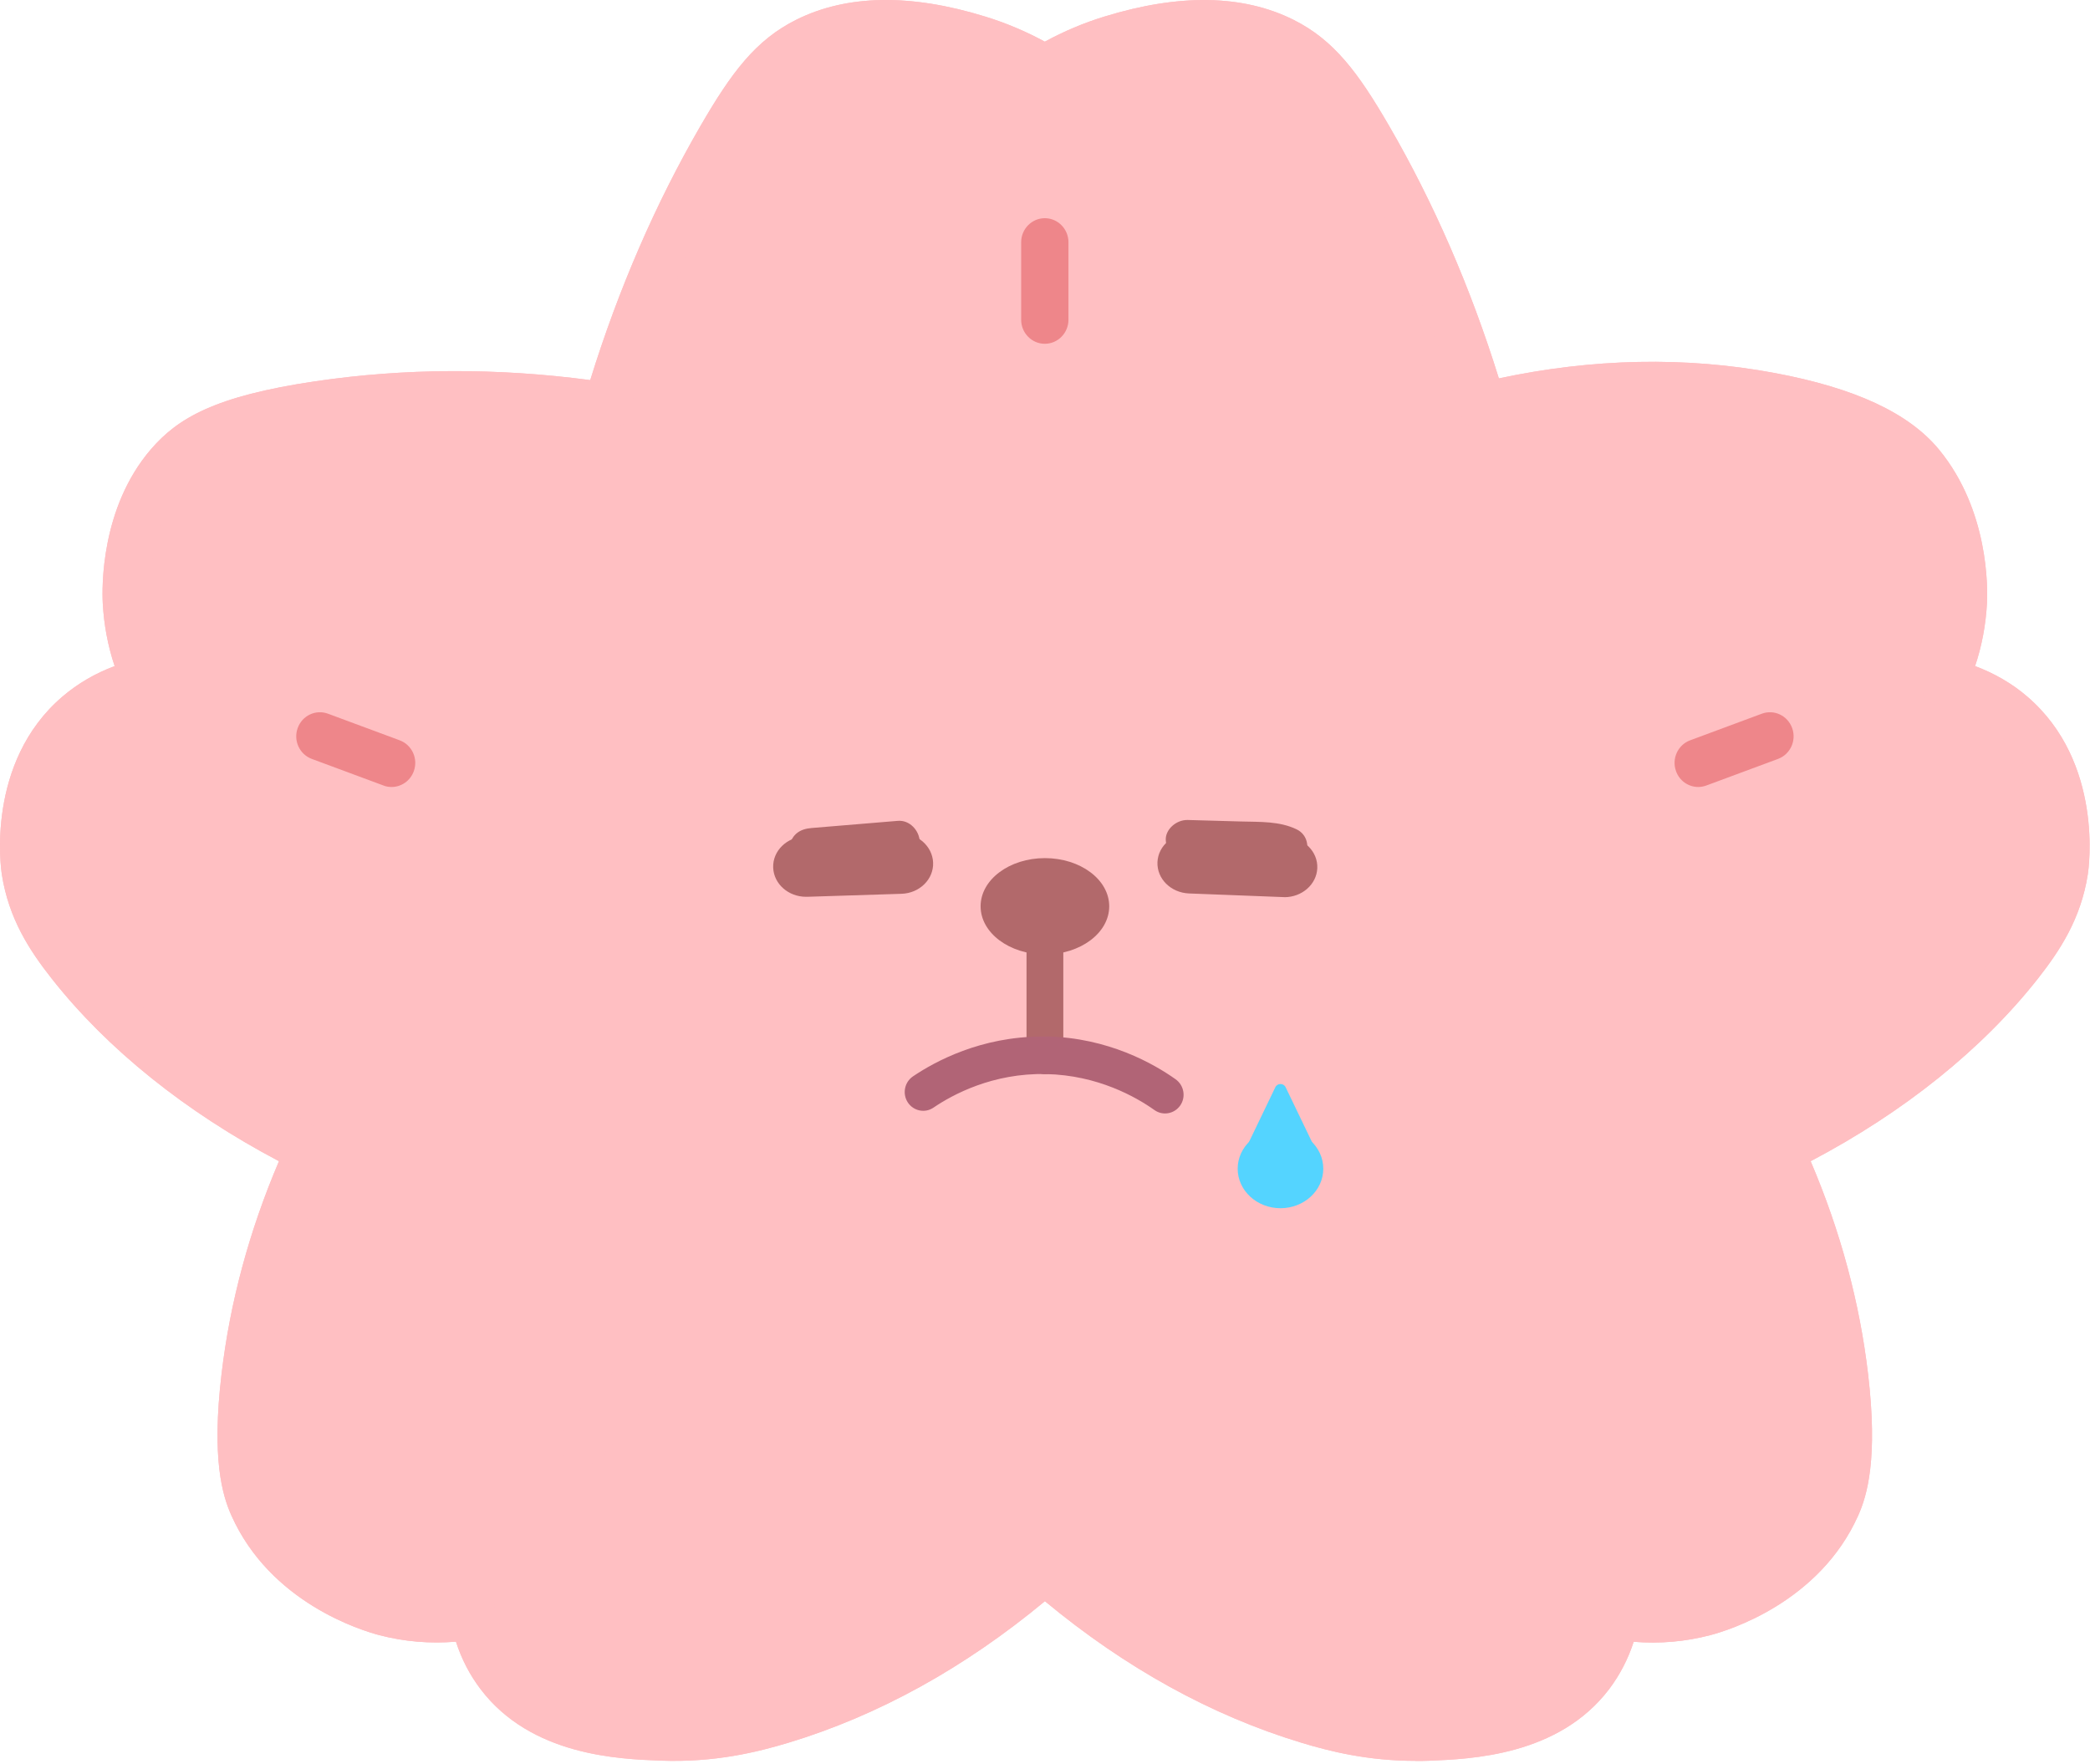
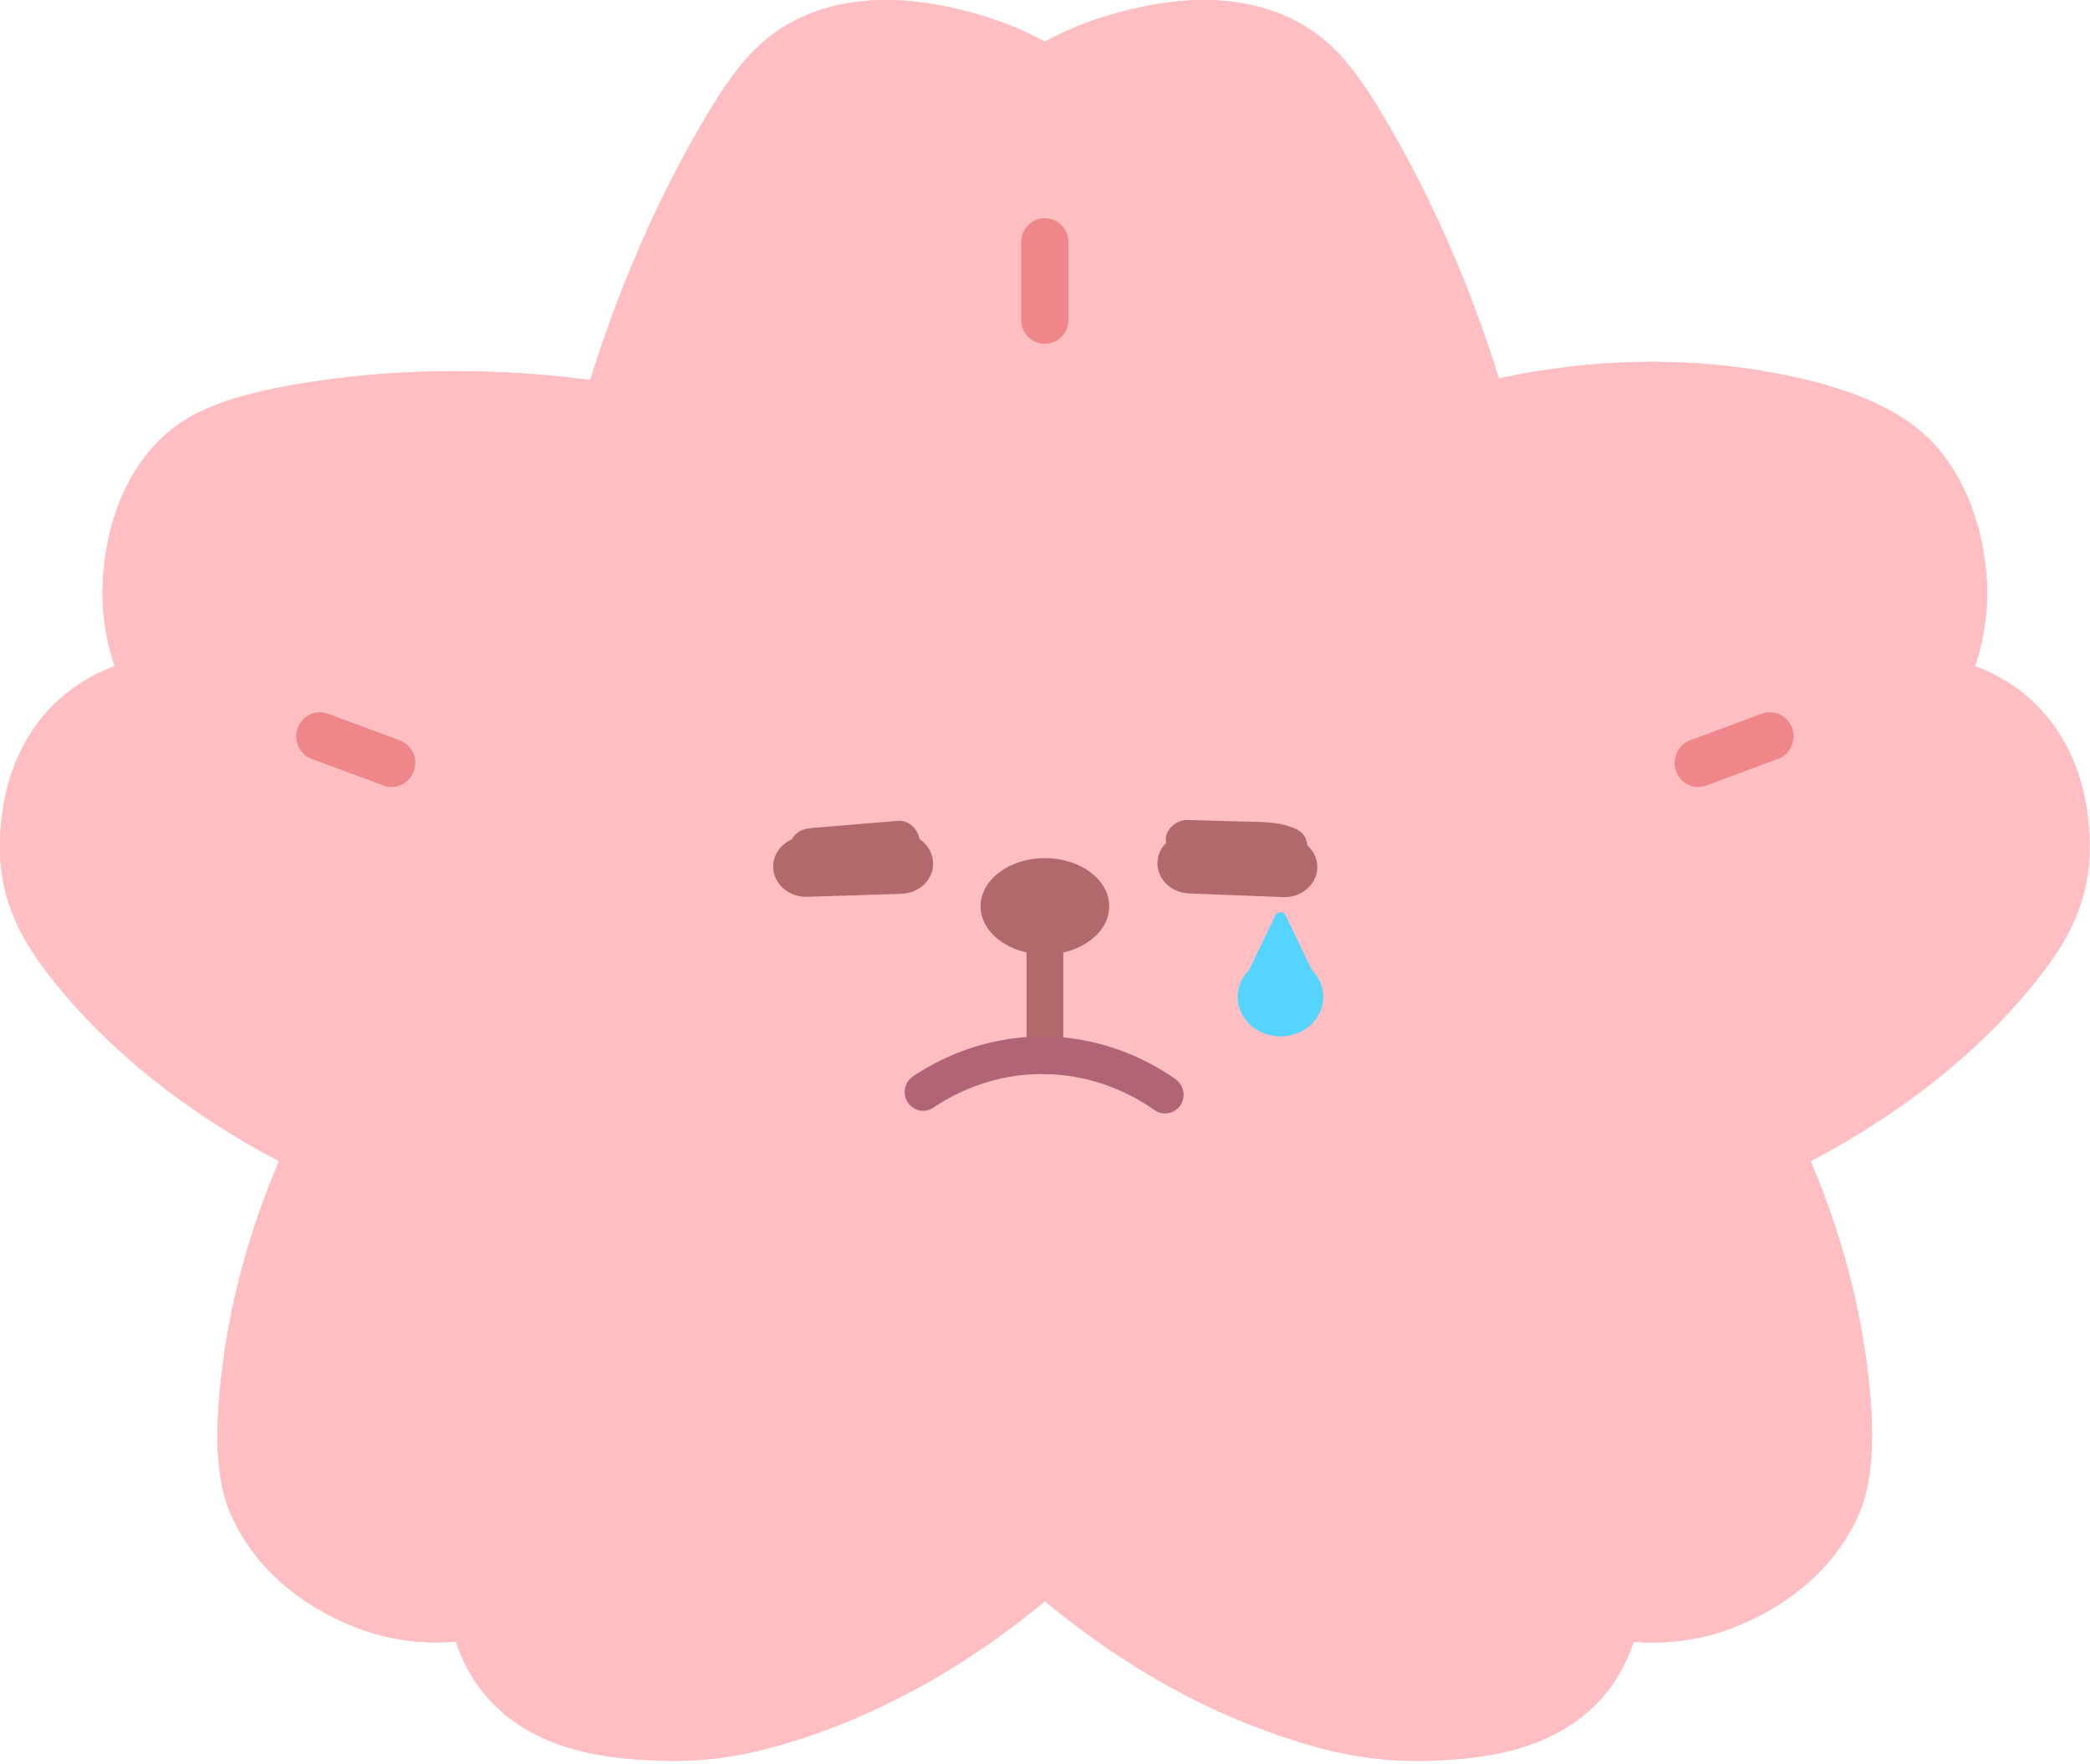
<svg xmlns="http://www.w3.org/2000/svg" width="365" height="308" viewBox="0 0 365 308" fill="none">
  <path d="M351.41 124.811C346.914 120.969 342.088 119.589 339.427 119.048C340.766 116.157 342.601 111.308 342.913 105.079C343.005 103.288 343.427 90.774 335.499 81.15C333.462 78.67 327.81 72.665 309.165 69.196C298.742 67.256 281.198 65.54 258.956 70.967C252.79 49.93 245.009 34.338 239.026 24.006C233.612 14.662 229.906 10.074 224.07 7.165C212.233 1.253 198.286 5.542 194.084 6.848C189.019 8.414 185.091 10.466 182.485 12.032C179.88 10.466 175.934 8.396 170.887 6.848C166.667 5.542 152.72 1.253 140.901 7.165C135.066 10.074 131.377 14.681 125.945 24.006C119.944 34.338 112.181 49.93 106.015 70.967C84.544 67.722 67.257 68.972 55.677 70.669C39.326 73.075 33.454 76.525 29.472 81.15C21.525 90.364 21.966 103.177 22.058 105.079C22.37 111.289 24.205 116.157 25.544 119.048C22.865 119.589 18.057 120.969 13.561 124.811C1.963 134.733 4.238 151.108 4.385 151.966C5.413 158.643 8.569 163.548 12.258 168.229C18.204 175.801 30.683 189.229 54.117 200.811C46.557 217.223 43.859 231.23 42.776 240.48C41.07 254.99 43.033 260.38 44.171 262.898C50.374 276.811 65.624 281.045 67.275 281.474C73.735 283.171 79.314 282.649 82.691 282.07C83.223 284.812 84.397 288.71 87.205 292.403C94.839 302.474 108.603 302.996 115.558 303.257C124.091 303.574 131.01 301.97 136.552 300.31C146.425 297.326 163.565 290.594 182.504 274.163C201.442 290.594 218.583 297.326 228.456 300.31C233.979 301.989 240.916 303.593 249.45 303.257C256.423 302.996 270.168 302.474 277.803 292.403C280.61 288.71 281.767 284.812 282.317 282.07C285.694 282.667 291.272 283.171 297.732 281.474C299.365 281.045 314.616 276.811 320.837 262.898C321.956 260.38 323.938 254.99 322.231 240.48C321.149 231.248 318.451 217.223 310.89 200.811C334.343 189.248 346.804 175.801 352.75 168.229C356.438 163.548 359.576 158.624 360.622 151.966C360.751 151.089 363.026 134.733 351.447 124.811H351.41Z" fill="#FFBFC2" />
  <path d="M351.409 124.811C346.913 120.969 342.087 119.589 339.426 119.048C340.765 116.157 342.6 111.308 342.912 105.079C343.004 103.288 343.426 90.774 335.498 81.15C333.461 78.67 327.809 72.665 309.164 69.196C298.741 67.256 281.197 65.54 258.955 70.967C252.789 49.93 245.008 34.338 239.025 24.006C233.611 14.662 229.905 10.074 224.069 7.165C212.232 1.253 198.285 5.542 194.083 6.848C189.018 8.414 185.09 10.466 182.485 12.032C179.879 10.466 175.933 8.396 170.886 6.848C166.666 5.542 152.719 1.253 140.9 7.165C135.065 10.074 131.376 14.681 125.944 24.006C119.943 34.338 112.18 49.93 106.014 70.967C84.543 67.722 67.256 68.972 55.676 70.669C39.325 73.075 33.453 76.525 29.471 81.15C21.524 90.364 21.965 103.177 22.057 105.079C22.369 111.289 24.204 116.157 25.543 119.048C22.864 119.589 18.056 120.969 13.56 124.811C1.962 134.733 4.237 151.108 4.384 151.966C5.412 158.643 8.568 163.548 12.257 168.229C18.203 175.801 30.682 189.229 54.117 200.811C46.556 217.223 43.858 231.23 42.775 240.48C41.069 254.99 43.032 260.38 44.17 262.898C50.373 276.811 65.623 281.045 67.275 281.474C73.734 283.171 79.313 282.649 82.69 282.07C83.222 284.812 84.396 288.71 87.204 292.403C94.838 302.474 108.602 302.996 115.557 303.257C124.09 303.574 131.009 301.97 136.551 300.31C146.424 297.326 163.564 290.594 182.503 274.163C201.442 290.594 218.582 297.326 228.455 300.31C233.978 301.989 240.915 303.593 249.449 303.257C256.422 302.996 270.167 302.474 277.802 292.403C280.609 288.71 281.766 284.812 282.316 282.07C285.693 282.667 291.272 283.171 297.731 281.474C299.364 281.045 314.615 276.811 320.836 262.898C321.955 260.38 323.937 254.99 322.23 240.48C321.148 231.248 318.45 217.223 310.889 200.811C334.342 189.248 346.803 175.801 352.749 168.229C356.437 163.548 359.575 158.624 360.621 151.966C360.75 151.089 363.025 134.733 351.446 124.811H351.409Z" fill="#FFBFC2" />
  <path d="M247.193 307.511C238.879 307.511 232.236 305.851 227.263 304.34C211.609 299.603 196.561 291.304 182.486 279.628C168.41 291.304 153.362 299.603 137.708 304.34C132.276 305.981 124.807 307.828 115.393 307.473C108.034 307.194 92.747 306.615 83.92 294.978C82.048 292.516 80.617 289.756 79.626 286.697C75.093 287.07 70.616 286.697 66.248 285.559C63.128 284.739 47.218 279.908 40.409 264.652C38.831 261.127 36.941 254.749 38.684 240.015C40.152 227.463 43.529 214.949 48.722 202.789C32.408 194.191 18.736 183.225 9.028 170.897C5.211 166.048 1.523 160.49 0.311 152.657C0.183 151.874 -2.551 133.149 10.918 121.642C13.579 119.366 16.663 117.576 20.021 116.326C18.828 112.764 18.149 109.09 17.947 105.36C17.8 102.656 17.562 88.668 26.37 78.447C31.032 73.058 37.455 69.178 55.072 66.586C70.634 64.292 86.765 64.217 103.079 66.381C108.016 50.453 114.494 35.514 122.366 21.937C127.743 12.668 131.983 6.979 139.048 3.454C147.875 -0.947 158.977 -1.152 172.062 2.895C175.641 3.995 179.146 5.469 182.467 7.278C185.789 5.469 189.276 3.995 192.873 2.895C205.957 -1.134 217.078 -0.947 225.887 3.454C232.952 6.979 237.191 12.668 242.568 21.937C250.404 35.44 256.845 50.267 261.764 66.082C278.17 62.576 294.356 62.24 309.881 65.131C323.975 67.761 333.371 72.125 338.638 78.522C347.373 89.153 347.134 102.749 347.006 105.36C346.804 109.09 346.125 112.764 344.932 116.326C348.29 117.576 351.392 119.366 354.034 121.642C367.486 133.167 364.752 151.874 364.623 152.657C363.412 160.49 359.705 166.048 355.906 170.897C346.198 183.225 332.527 194.21 316.212 202.789C321.406 214.949 324.782 227.463 326.25 240.015C327.975 254.749 326.085 261.146 324.525 264.652C317.717 279.89 301.806 284.739 298.687 285.559C294.337 286.697 289.841 287.089 285.308 286.716C284.318 289.774 282.868 292.534 281.014 294.996C272.187 306.615 256.9 307.194 249.542 307.492C248.734 307.529 247.927 307.529 247.156 307.529L247.193 307.511ZM182.467 269.968C183.421 269.968 184.376 270.303 185.147 270.975C199.094 283.079 214.05 291.602 229.594 296.302C234.42 297.757 241.027 299.398 249.248 299.081C255.818 298.838 268.04 298.372 274.499 289.849C276.335 287.443 277.582 284.552 278.225 281.251C278.665 279.013 280.776 277.558 282.978 277.931C287.639 278.752 292.245 278.565 296.65 277.409C298.173 277.017 311.661 273.175 317.02 261.165C317.68 259.673 319.736 255.103 318.066 240.985C316.543 228.042 312.854 215.117 307.092 202.603C306.137 200.532 307 198.052 309.018 197.045C325.828 188.745 339.812 177.891 349.465 165.619C353.043 161.068 355.613 156.891 356.475 151.314C356.493 151.165 358.641 136.525 348.713 128.02C345.905 125.614 342.4 123.936 338.564 123.171C337.316 122.91 336.252 122.089 335.683 120.951C335.114 119.795 335.096 118.452 335.628 117.277C337.463 113.305 338.509 109.146 338.729 104.894C338.839 102.823 339.023 92.099 332.27 83.875C328.361 79.119 320.323 75.575 308.376 73.356C292.777 70.465 276.463 71.043 259.873 75.072C257.745 75.594 255.579 74.326 254.955 72.181C250.092 55.619 243.522 40.121 235.411 26.152C230.089 16.976 226.878 13.283 222.198 10.933C215.316 7.502 206.251 7.464 195.221 10.877C191.496 12.015 187.899 13.637 184.523 15.67C183.22 16.454 181.623 16.454 180.32 15.67C176.943 13.637 173.347 12.034 169.621 10.877C158.61 7.483 149.526 7.502 142.645 10.952C137.965 13.283 134.754 16.995 129.432 26.171C121.32 40.14 114.751 55.638 109.888 72.2C109.3 74.195 107.355 75.463 105.318 75.146C88.6 72.61 72.065 72.517 56.191 74.867C39.437 77.347 35.179 80.853 32.5 83.968C25.783 91.745 26.003 102.786 26.113 104.912C26.334 109.164 27.38 113.342 29.215 117.315C29.747 118.49 29.747 119.832 29.16 120.989C28.591 122.145 27.526 122.966 26.279 123.208C22.443 123.991 18.938 125.67 16.13 128.057C6.202 136.562 8.349 151.202 8.368 151.352C9.23 156.928 11.799 161.106 15.378 165.656C25.031 177.91 39.014 188.783 55.824 197.082C57.861 198.089 58.724 200.551 57.751 202.64C51.989 215.154 48.3 228.06 46.777 241.022C45.125 255.141 47.162 259.71 47.823 261.202C53.182 273.213 66.67 277.055 68.193 277.446C72.616 278.603 77.222 278.771 81.865 277.969C84.067 277.577 86.177 279.05 86.618 281.288C87.26 284.589 88.526 287.48 90.343 289.886C96.803 298.391 109.025 298.857 115.595 299.118C123.816 299.435 130.423 297.794 135.249 296.339C150.793 291.639 165.749 283.116 179.715 271.012C180.485 270.341 181.44 270.005 182.394 270.005L182.467 269.968Z" fill="#FFBFC2" />
  <path d="M247.193 307.511C238.879 307.511 232.236 305.851 227.263 304.34C211.609 299.603 196.561 291.304 182.486 279.628C168.41 291.304 153.362 299.603 137.708 304.34C132.276 305.981 124.807 307.828 115.393 307.473C108.034 307.194 92.747 306.615 83.92 294.978C82.048 292.516 80.617 289.756 79.626 286.697C75.093 287.07 70.616 286.697 66.248 285.559C63.128 284.739 47.218 279.908 40.409 264.652C38.831 261.127 36.941 254.749 38.684 240.015C40.152 227.463 43.529 214.949 48.722 202.789C32.408 194.191 18.736 183.225 9.028 170.897C5.211 166.048 1.523 160.49 0.311 152.657C0.183 151.874 -2.551 133.149 10.918 121.642C13.579 119.366 16.663 117.576 20.021 116.326C18.828 112.764 18.149 109.09 17.947 105.36C17.8 102.656 17.562 88.668 26.37 78.447C31.032 73.058 37.455 69.178 55.072 66.586C70.634 64.292 86.765 64.217 103.079 66.381C108.016 50.453 114.494 35.514 122.366 21.937C127.743 12.668 131.983 6.979 139.048 3.454C147.875 -0.947 158.977 -1.152 172.062 2.895C175.641 3.995 179.146 5.469 182.467 7.278C185.789 5.469 189.276 3.995 192.873 2.895C205.957 -1.134 217.078 -0.947 225.887 3.454C232.952 6.979 237.191 12.668 242.568 21.937C250.404 35.44 256.845 50.267 261.764 66.082C278.17 62.576 294.356 62.24 309.881 65.131C323.975 67.761 333.371 72.125 338.638 78.522C347.373 89.153 347.134 102.749 347.006 105.36C346.804 109.09 346.125 112.764 344.932 116.326C348.29 117.576 351.392 119.366 354.034 121.642C367.486 133.167 364.752 151.874 364.623 152.657C363.412 160.49 359.705 166.048 355.906 170.897C346.198 183.225 332.527 194.21 316.212 202.789C321.406 214.949 324.782 227.463 326.25 240.015C327.975 254.749 326.085 261.146 324.525 264.652C317.717 279.89 301.806 284.739 298.687 285.559C294.337 286.697 289.841 287.089 285.308 286.716C284.318 289.774 282.868 292.534 281.014 294.996C272.187 306.615 256.9 307.194 249.542 307.492C248.734 307.529 247.927 307.529 247.156 307.529L247.193 307.511ZM182.467 269.968C183.421 269.968 184.376 270.303 185.147 270.975C199.094 283.079 214.05 291.602 229.594 296.302C234.42 297.757 241.027 299.398 249.248 299.081C255.818 298.838 268.04 298.372 274.499 289.849C276.335 287.443 277.582 284.552 278.225 281.251C278.665 279.013 280.776 277.558 282.978 277.931C287.639 278.752 292.245 278.565 296.65 277.409C298.173 277.017 311.661 273.175 317.02 261.165C317.68 259.673 319.736 255.103 318.066 240.985C316.543 228.042 312.854 215.117 307.092 202.603C306.137 200.532 307 198.052 309.018 197.045C325.828 188.745 339.812 177.891 349.465 165.619C353.043 161.068 355.613 156.891 356.475 151.314C356.493 151.165 358.641 136.525 348.713 128.02C345.905 125.614 342.4 123.936 338.564 123.171C337.316 122.91 336.252 122.089 335.683 120.951C335.114 119.795 335.096 118.452 335.628 117.277C337.463 113.305 338.509 109.146 338.729 104.894C338.839 102.823 339.023 92.099 332.27 83.875C328.361 79.119 320.323 75.575 308.376 73.356C292.777 70.465 276.463 71.043 259.873 75.072C257.745 75.594 255.579 74.326 254.955 72.181C250.092 55.619 243.522 40.121 235.411 26.152C230.089 16.976 226.878 13.283 222.198 10.933C215.316 7.502 206.251 7.464 195.221 10.877C191.496 12.015 187.899 13.637 184.523 15.67C183.22 16.454 181.623 16.454 180.32 15.67C176.943 13.637 173.347 12.034 169.621 10.877C158.61 7.483 149.526 7.502 142.645 10.952C137.965 13.283 134.754 16.995 129.432 26.171C121.32 40.14 114.751 55.638 109.888 72.2C109.3 74.195 107.355 75.463 105.318 75.146C88.6 72.61 72.065 72.517 56.191 74.867C39.437 77.347 35.179 80.853 32.5 83.968C25.783 91.745 26.003 102.786 26.113 104.912C26.334 109.164 27.38 113.342 29.215 117.315C29.747 118.49 29.747 119.832 29.16 120.989C28.591 122.145 27.526 122.966 26.279 123.208C22.443 123.991 18.938 125.67 16.13 128.057C6.202 136.562 8.349 151.202 8.368 151.352C9.23 156.928 11.799 161.106 15.378 165.656C25.031 177.91 39.014 188.783 55.824 197.082C57.861 198.089 58.724 200.551 57.751 202.64C51.989 215.154 48.3 228.06 46.777 241.022C45.125 255.141 47.162 259.71 47.823 261.202C53.182 273.213 66.67 277.055 68.193 277.446C72.616 278.603 77.222 278.771 81.865 277.969C84.067 277.577 86.177 279.05 86.618 281.288C87.26 284.589 88.526 287.48 90.343 289.886C96.803 298.391 109.025 298.857 115.595 299.118C123.816 299.435 130.423 297.794 135.249 296.339C150.793 291.639 165.749 283.116 179.715 271.012C180.485 270.341 181.44 270.005 182.394 270.005L182.467 269.968Z" fill="#FFBFC2" />
  <path d="M182.467 60.038C180.191 60.038 178.338 58.155 178.338 55.842V42.302C178.338 39.989 180.191 38.105 182.467 38.105C184.743 38.105 186.596 39.989 186.596 42.302V55.842C186.596 58.155 184.743 60.038 182.467 60.038Z" fill="#EE868A" />
  <path d="M254.13 241.711L263.049 251.783L254.13 241.711Z" fill="#DD5E4A" />
  <path d="M263.048 255.978C261.91 255.978 260.791 255.512 259.984 254.579L251.065 244.508C249.542 242.792 249.67 240.125 251.377 238.577C253.065 237.029 255.689 237.16 257.213 238.894L266.131 248.965C267.654 250.681 267.526 253.348 265.819 254.896C265.03 255.624 264.039 255.978 263.067 255.978H263.048Z" fill="#FFBFC2" />
  <path d="M296.576 133.241L309.092 128.597L296.576 133.241Z" fill="#DD5E4A" />
  <path d="M296.576 137.437C294.887 137.437 293.309 136.374 292.704 134.677C291.914 132.495 293.016 130.089 295.163 129.287L307.678 124.643C309.825 123.841 312.193 124.96 312.982 127.142C313.771 129.325 312.67 131.73 310.523 132.532L298.007 137.176C297.548 137.344 297.053 137.437 296.594 137.437H296.576Z" fill="#EE868A" />
  <path d="M68.377 133.241L55.861 128.597L68.377 133.241Z" fill="#DD5E4A" />
  <path d="M68.376 137.437C67.899 137.437 67.422 137.363 66.963 137.176L54.448 132.532C52.301 131.73 51.2 129.325 51.989 127.142C52.778 124.96 55.145 123.841 57.292 124.643L69.808 129.287C71.955 130.089 73.056 132.495 72.267 134.677C71.661 136.374 70.065 137.437 68.395 137.437H68.376Z" fill="#EE868A" />
  <path d="M110.805 241.71L101.886 251.782L110.805 241.71Z" fill="#DD5E4A" />
  <path d="M101.904 255.978C100.913 255.978 99.941 255.624 99.152 254.897C97.463 253.349 97.316 250.7 98.84 248.966L107.74 238.895C109.263 237.179 111.869 237.03 113.576 238.577C115.264 240.125 115.411 242.774 113.888 244.508L104.969 254.579C104.162 255.493 103.024 255.978 101.904 255.978Z" fill="#FFBFC2" />
  <path d="M182.485 166.682C188.688 166.682 193.716 162.916 193.716 158.271C193.716 153.625 188.688 149.859 182.485 149.859C176.282 149.859 171.254 153.625 171.254 158.271C171.254 162.916 176.282 166.682 182.485 166.682Z" fill="#B2696B" />
  <path d="M182.485 187.589C180.705 187.589 179.273 186.135 179.273 184.326V165.806C179.273 163.997 180.705 162.542 182.485 162.542C184.265 162.542 185.696 163.997 185.696 165.806V184.326C185.696 186.135 184.265 187.589 182.485 187.589Z" fill="#B2696B" />
  <path d="M140.791 151.334L157.234 150.812L140.791 151.334Z" fill="#DD5E4A" />
  <path d="M140.773 156.613C137.69 156.613 135.139 154.375 135.029 151.522C134.919 148.612 137.396 146.169 140.571 146.076L157.014 145.554C160.17 145.404 162.85 147.736 162.96 150.645C163.07 153.555 160.592 155.998 157.418 156.091L140.975 156.613C140.975 156.613 140.846 156.613 140.773 156.613Z" fill="#B2696B" />
  <path d="M141.727 151.614L156.775 150.365C157.803 150.272 158.72 150.029 159.491 149.339C160.152 148.724 160.647 147.735 160.611 146.859C160.519 145.105 158.922 143.166 156.775 143.352L141.727 144.602C140.699 144.695 139.782 144.938 139.011 145.628C138.35 146.243 137.855 147.232 137.892 148.108C137.983 149.861 139.58 151.801 141.727 151.614Z" fill="#B2696B" />
  <path d="M207.866 150.772L224.291 151.407L207.866 150.772Z" fill="#DD5E4A" />
  <path d="M224.309 156.664C224.309 156.664 224.144 156.664 224.071 156.664L207.646 156.03C204.471 155.9 202.012 153.456 202.141 150.547C202.269 147.637 204.967 145.399 208.123 145.511L224.548 146.145C227.722 146.276 230.181 148.719 230.053 151.629C229.925 154.463 227.374 156.683 224.309 156.683V156.664Z" fill="#B2696B" />
  <path d="M207.427 150.212L216.07 150.455C217.465 150.492 218.859 150.529 220.254 150.566C220.548 150.566 220.841 150.585 221.135 150.604C221.337 150.604 221.52 150.622 221.722 150.641L221.282 150.585C221.539 150.585 221.887 150.678 222.144 150.753C222.328 150.79 222.511 150.846 222.695 150.921C222.236 150.734 222.199 150.734 222.585 150.921C224.365 151.779 226.824 151.387 227.833 149.653C228.769 148.03 228.347 145.755 226.457 144.841C223.466 143.386 220.052 143.554 216.749 143.461L207.427 143.2C205.426 143.144 203.499 144.859 203.591 146.706C203.683 148.664 205.279 150.156 207.427 150.212Z" fill="#B2696B" />
  <path d="M181.999 181.019C171.314 181.019 163.299 185.363 159.43 187.984C157.957 188.995 157.551 191.017 158.546 192.534C159.541 194.032 161.549 194.444 163.023 193.433C166.358 191.167 173.359 187.366 182.681 187.572C191.727 187.759 198.433 191.598 201.621 193.863C203.076 194.893 205.084 194.537 206.116 193.058C207.148 191.579 206.779 189.538 205.324 188.49C201.529 185.793 193.57 181.225 182.81 181C182.552 181 182.276 181 182.018 181L181.999 181.019Z" fill="#B16476" />
-   <ellipse cx="223.625" cy="204.1" rx="7.475" ry="6.9" fill="#54D4FF" />
-   <path d="M222.724 189.873C223.087 189.118 224.163 189.118 224.526 189.873L230.405 202.091C230.724 202.755 230.24 203.525 229.504 203.525H217.746C217.01 203.525 216.526 202.755 216.845 202.091L222.724 189.873Z" fill="#54D4FF" />
+   <ellipse cx="223.625" cy="174.1" rx="7.475" ry="6.9" fill="#54D4FF" />
+   <path d="M222.724 159.873C223.087 159.118 224.163 159.118 224.526 159.873L230.405 172.091C230.724 172.755 230.24 173.525 229.504 173.525H217.746C217.01 173.525 216.526 172.755 216.845 172.091L222.724 159.873Z" fill="#54D4FF" />
</svg>
